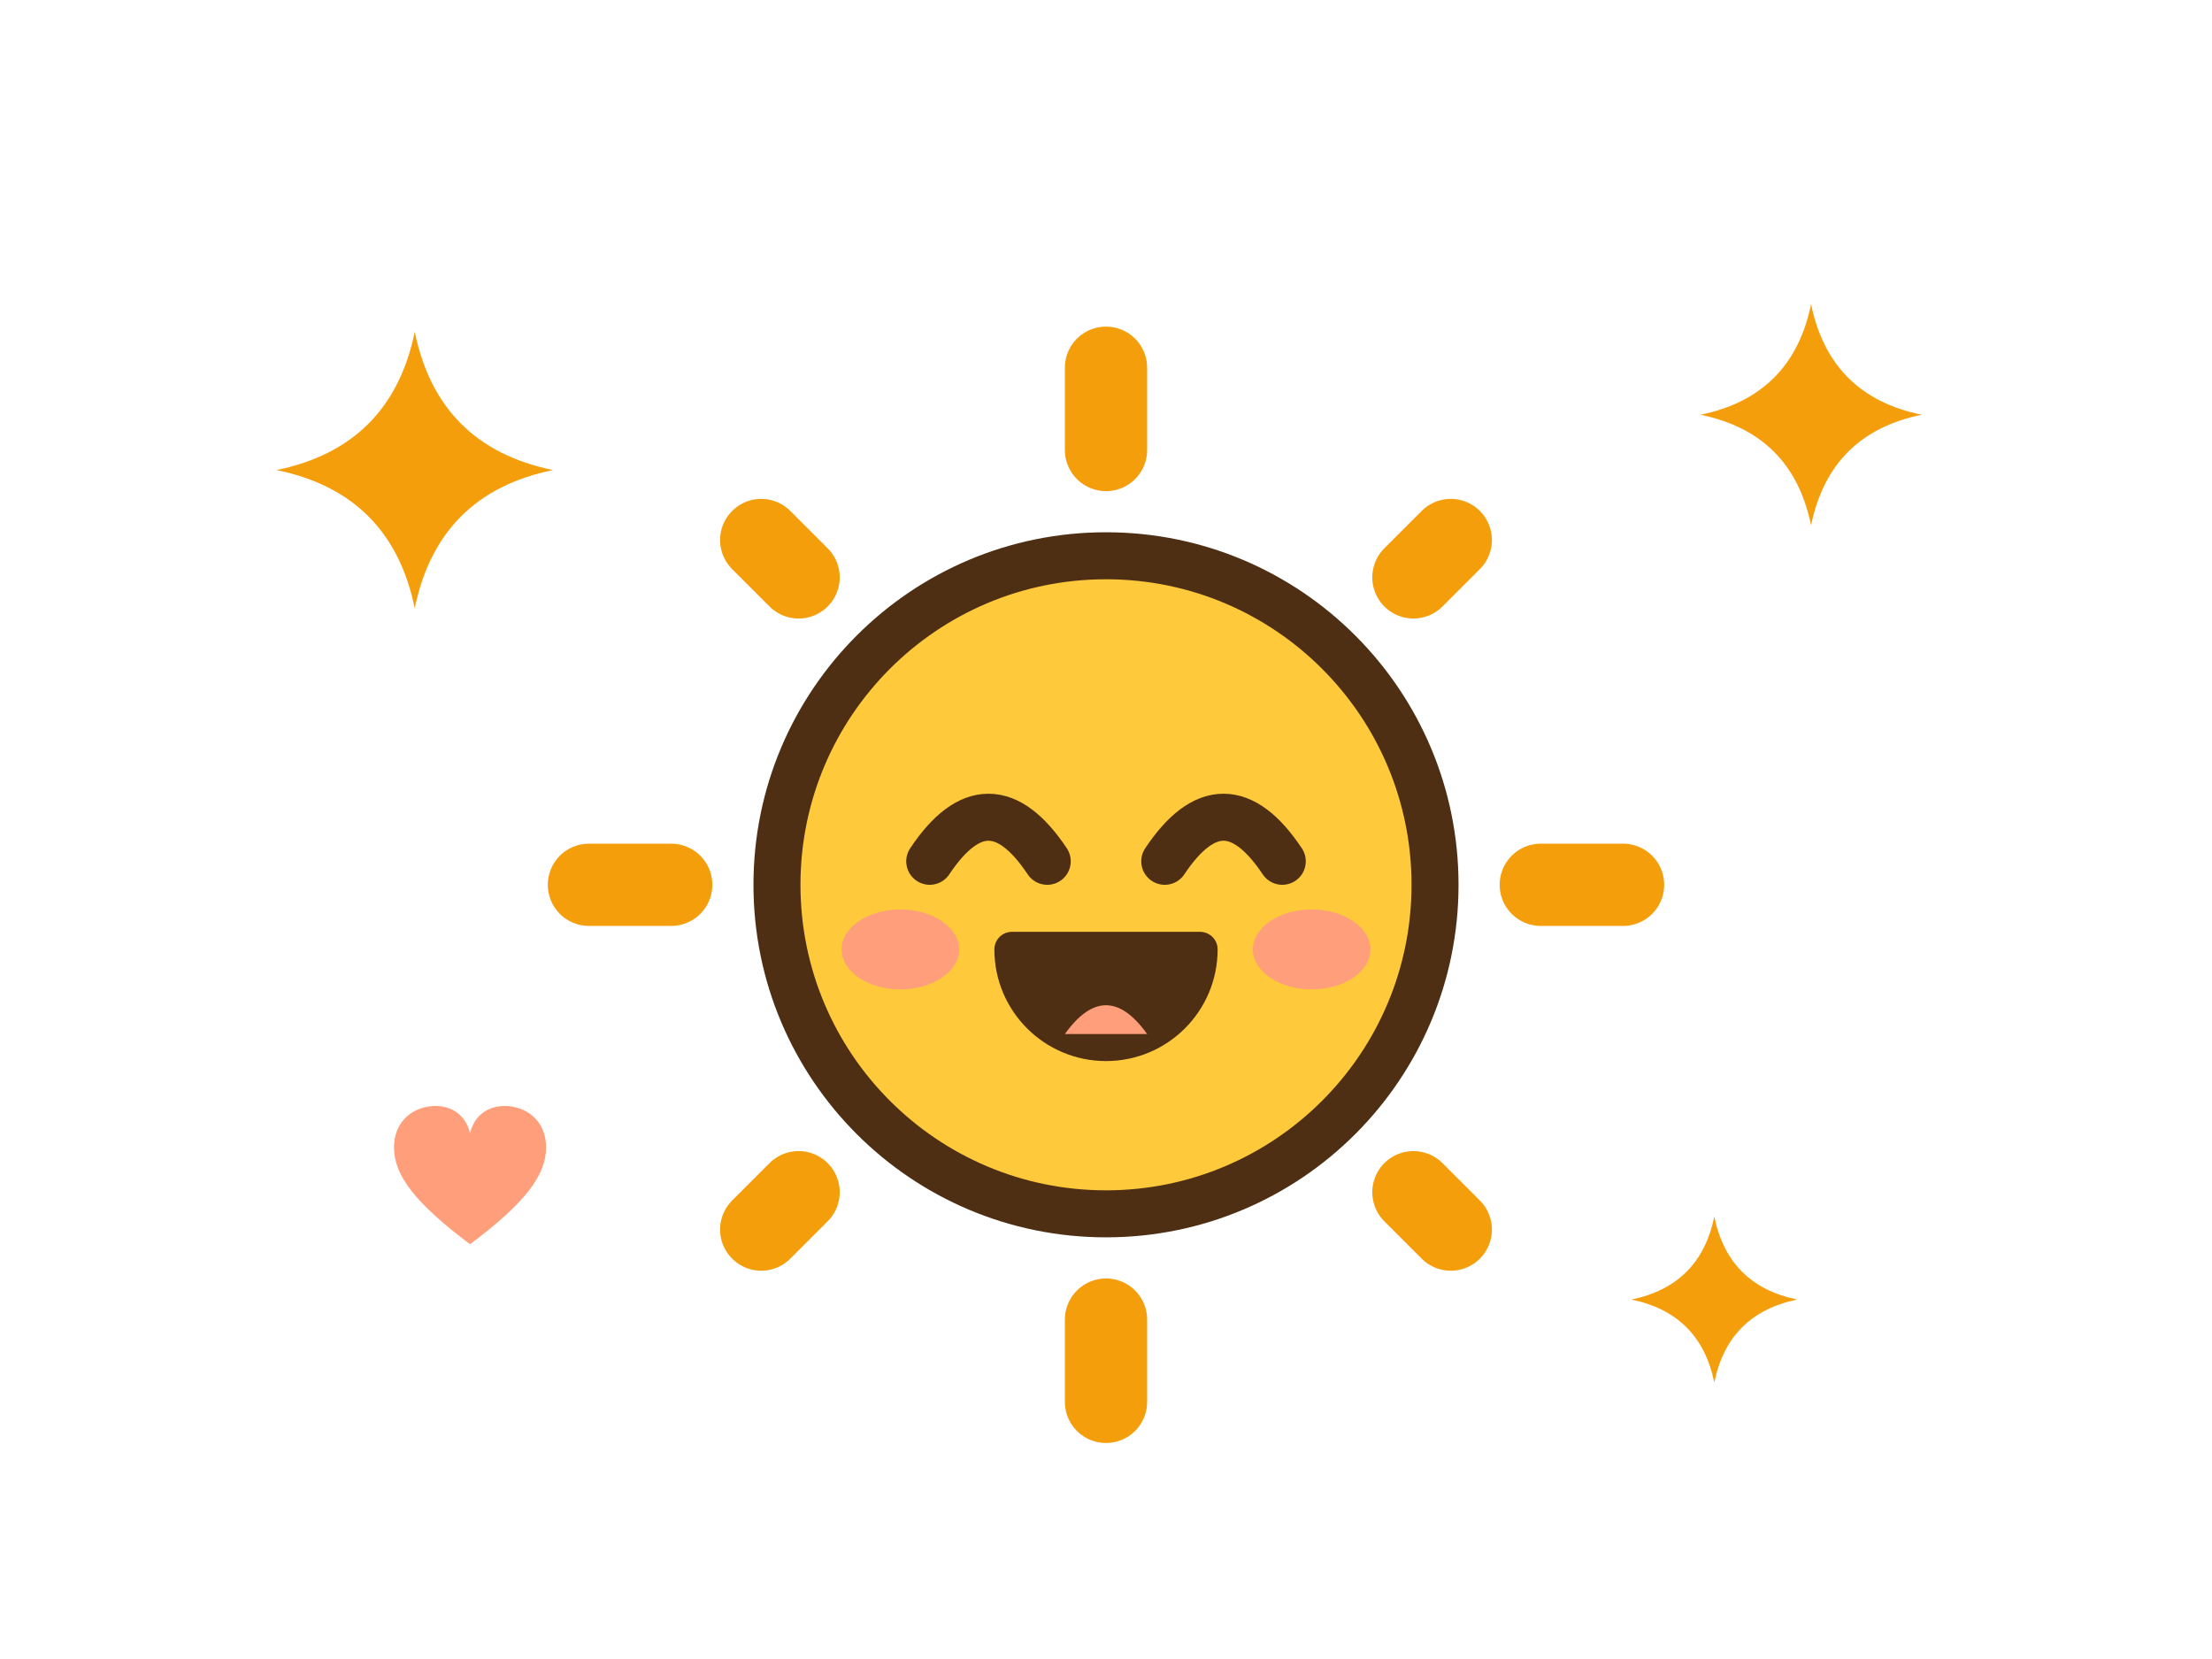
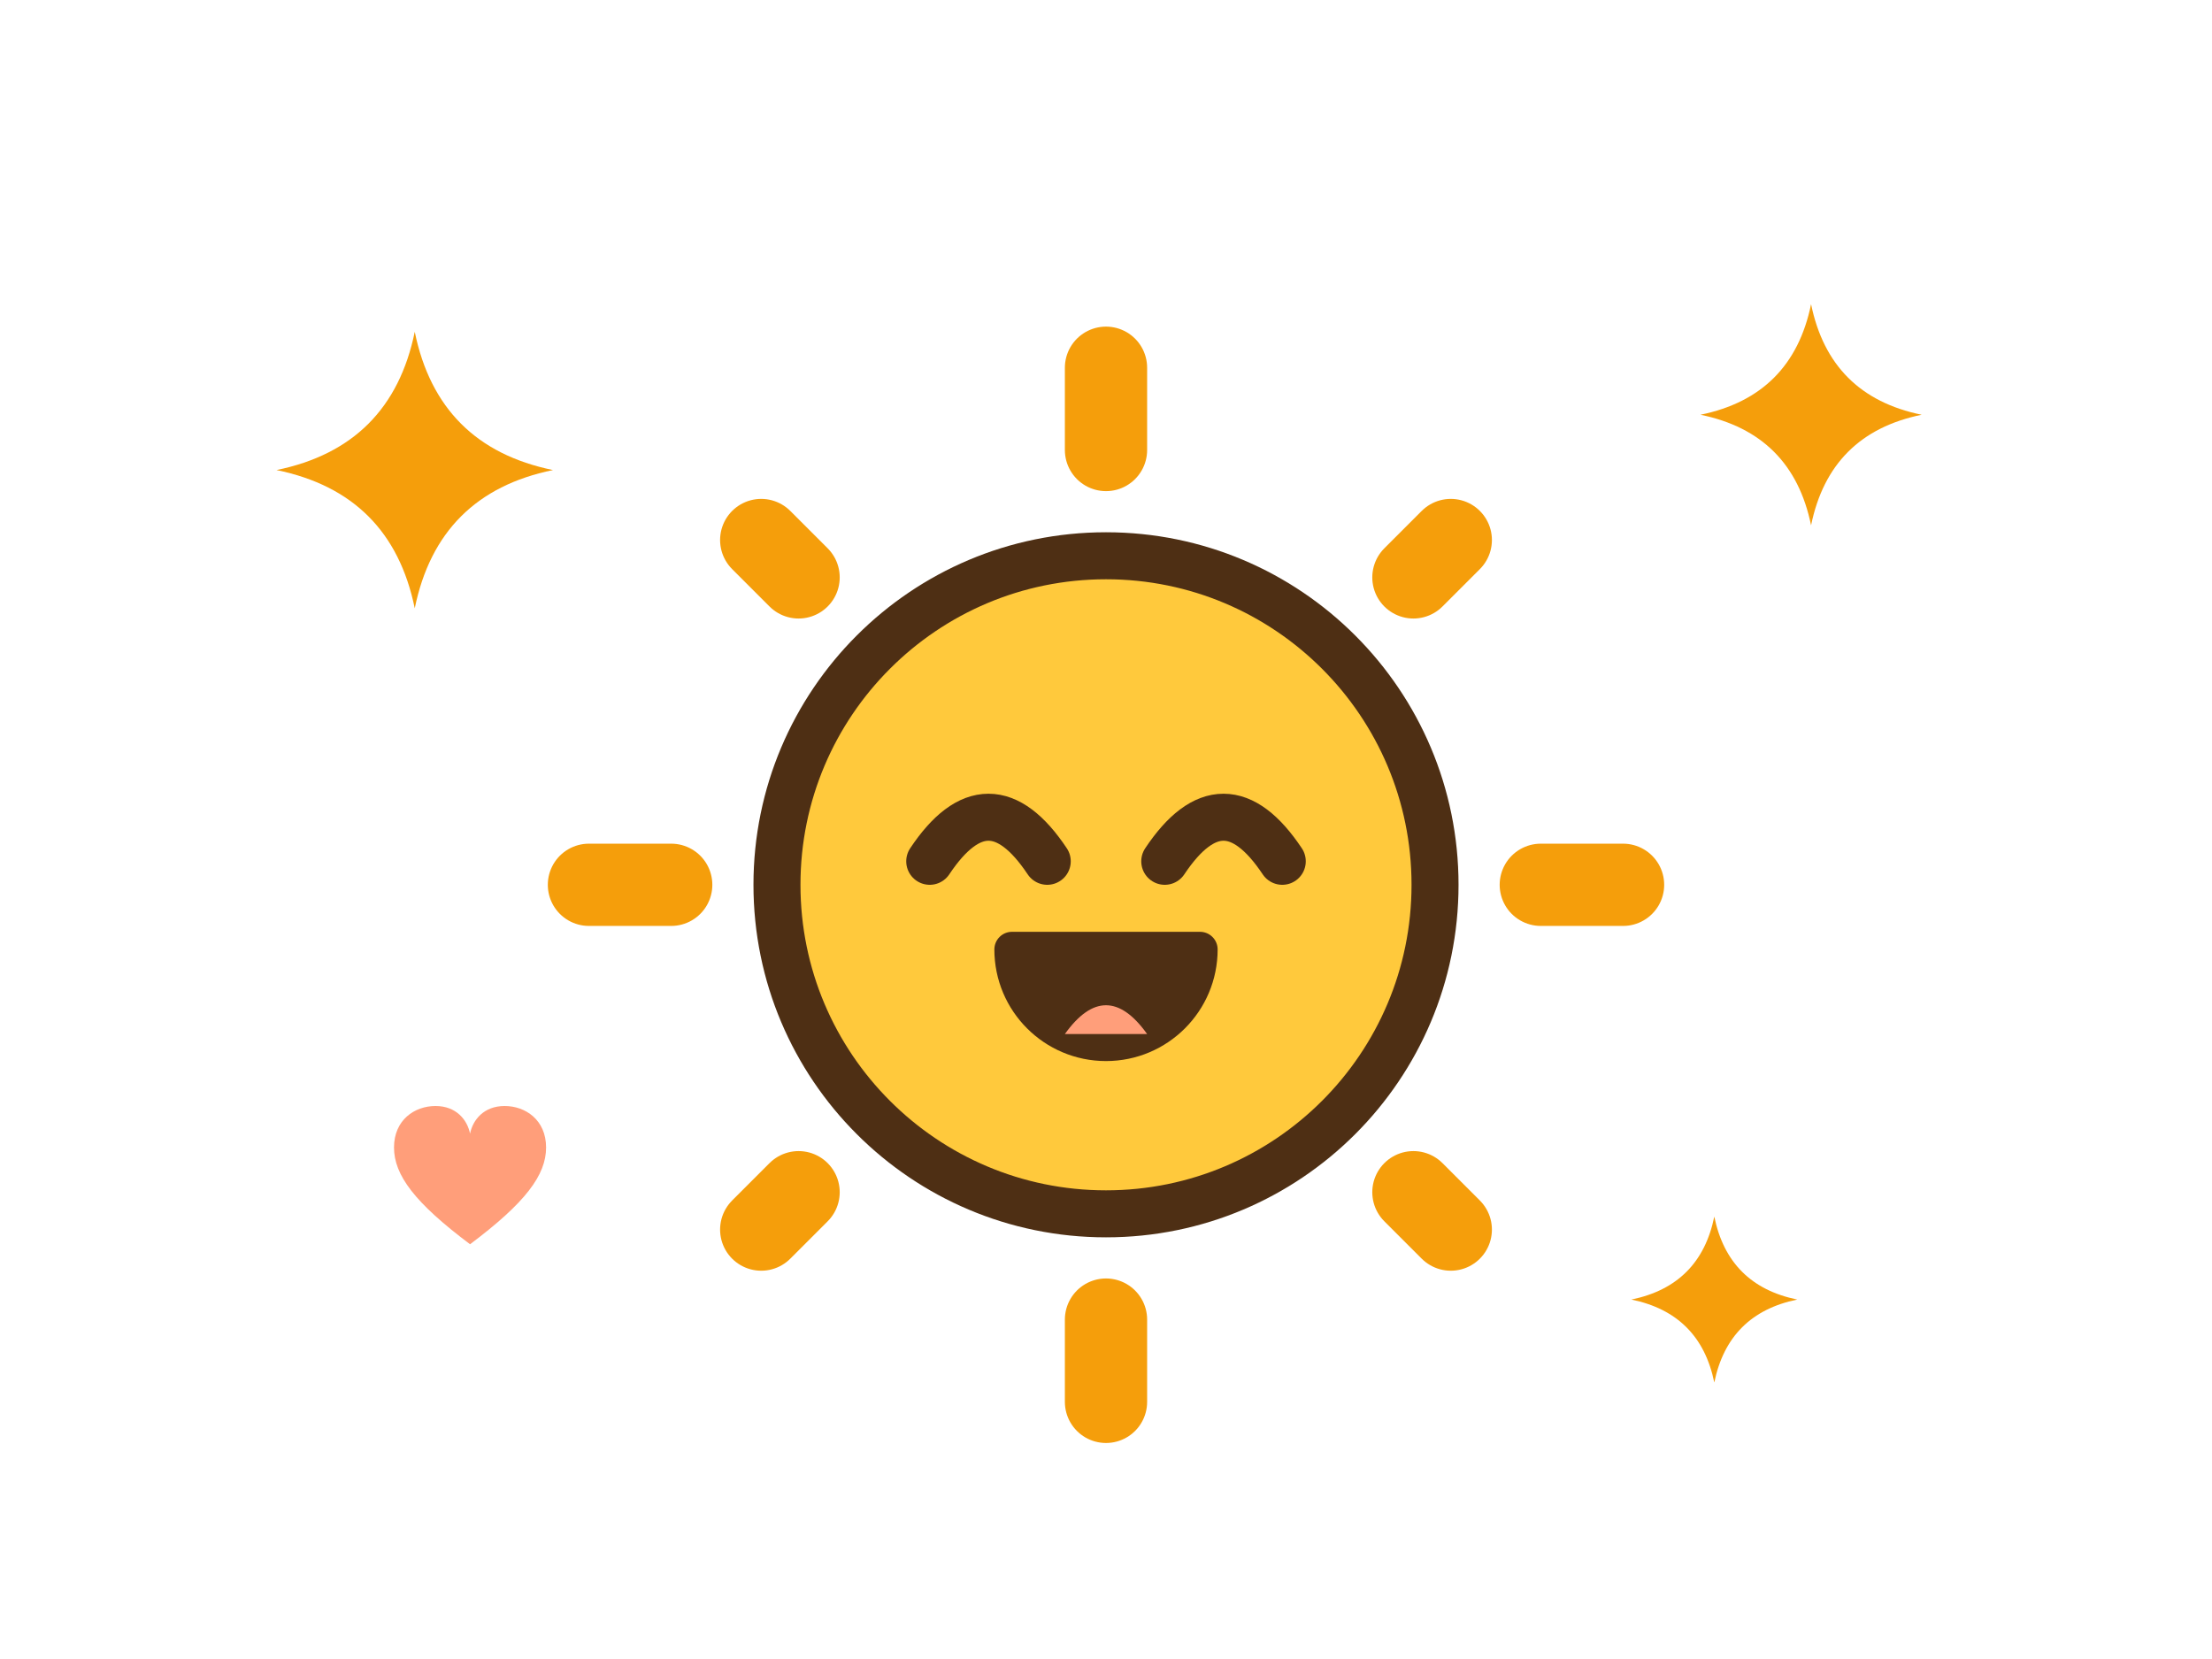
<svg xmlns="http://www.w3.org/2000/svg" viewBox="0 0 160 120" width="160" height="120" color="#4E2F14" role="img">
  <path d="M30 24Q31.7 32.3 40 34Q31.7 35.7 30 44Q28.3 35.7 20 34Q28.3 32.3 30 24Z" fill="#F59E0B" />
  <path d="M131 22Q132.36 28.64 139 30Q132.36 31.36 131 38Q129.64 31.36 123 30Q129.64 28.64 131 22Z" fill="#F59E0B" />
  <path d="M124 88Q125.02 92.98 130 94Q125.02 95.02 124 100Q122.98 95.02 118 94Q122.98 92.98 124 88Z" fill="#F59E0B" />
  <path d="M34 90C30 87 28.5 85 28.5 83C28.5 81 30 80 31.5 80C33 80 33.8 81 34 82C34.2 81 35 80 36.5 80C38 80 39.5 81 39.5 83C39.5 85 38 87 34 90Z" fill="#FF9E7A" />
  <g transform="translate(39.2 23.2) scale(0.85)">
    <path d="M85 48L92 48M74.16 74.16L77.34 77.34M48 85L48 92M21.84 74.16L18.66 77.34M11 48L4 48M21.84 21.84L18.66 18.66M48 11L48 4M74.16 21.84L77.34 18.66" fill="none" stroke="#F59E0B" stroke-width="7" stroke-linecap="round" />
    <circle cx="48" cy="48" r="28" fill="#FFC93C" stroke="currentColor" stroke-width="4" />
-     <ellipse cx="30.5" cy="53.5" rx="5" ry="3.4" fill="#FF9E7A" />
-     <ellipse cx="65.5" cy="53.5" rx="5" ry="3.4" fill="#FF9E7A" />
    <path d="M33 46Q38 38.5 43 46M53 46Q58 38.5 63 46" fill="none" stroke="currentColor" stroke-width="4" stroke-linecap="round" stroke-linejoin="round" />
    <path d="M40 53.5H56A8 8 0 0 1 40 53.5Z" fill="currentColor" stroke="currentColor" stroke-width="3" stroke-linejoin="round" />
    <path d="M44.5 60.7Q48 55.8 51.5 60.7Z" fill="#FF9E7A" />
  </g>
</svg>
